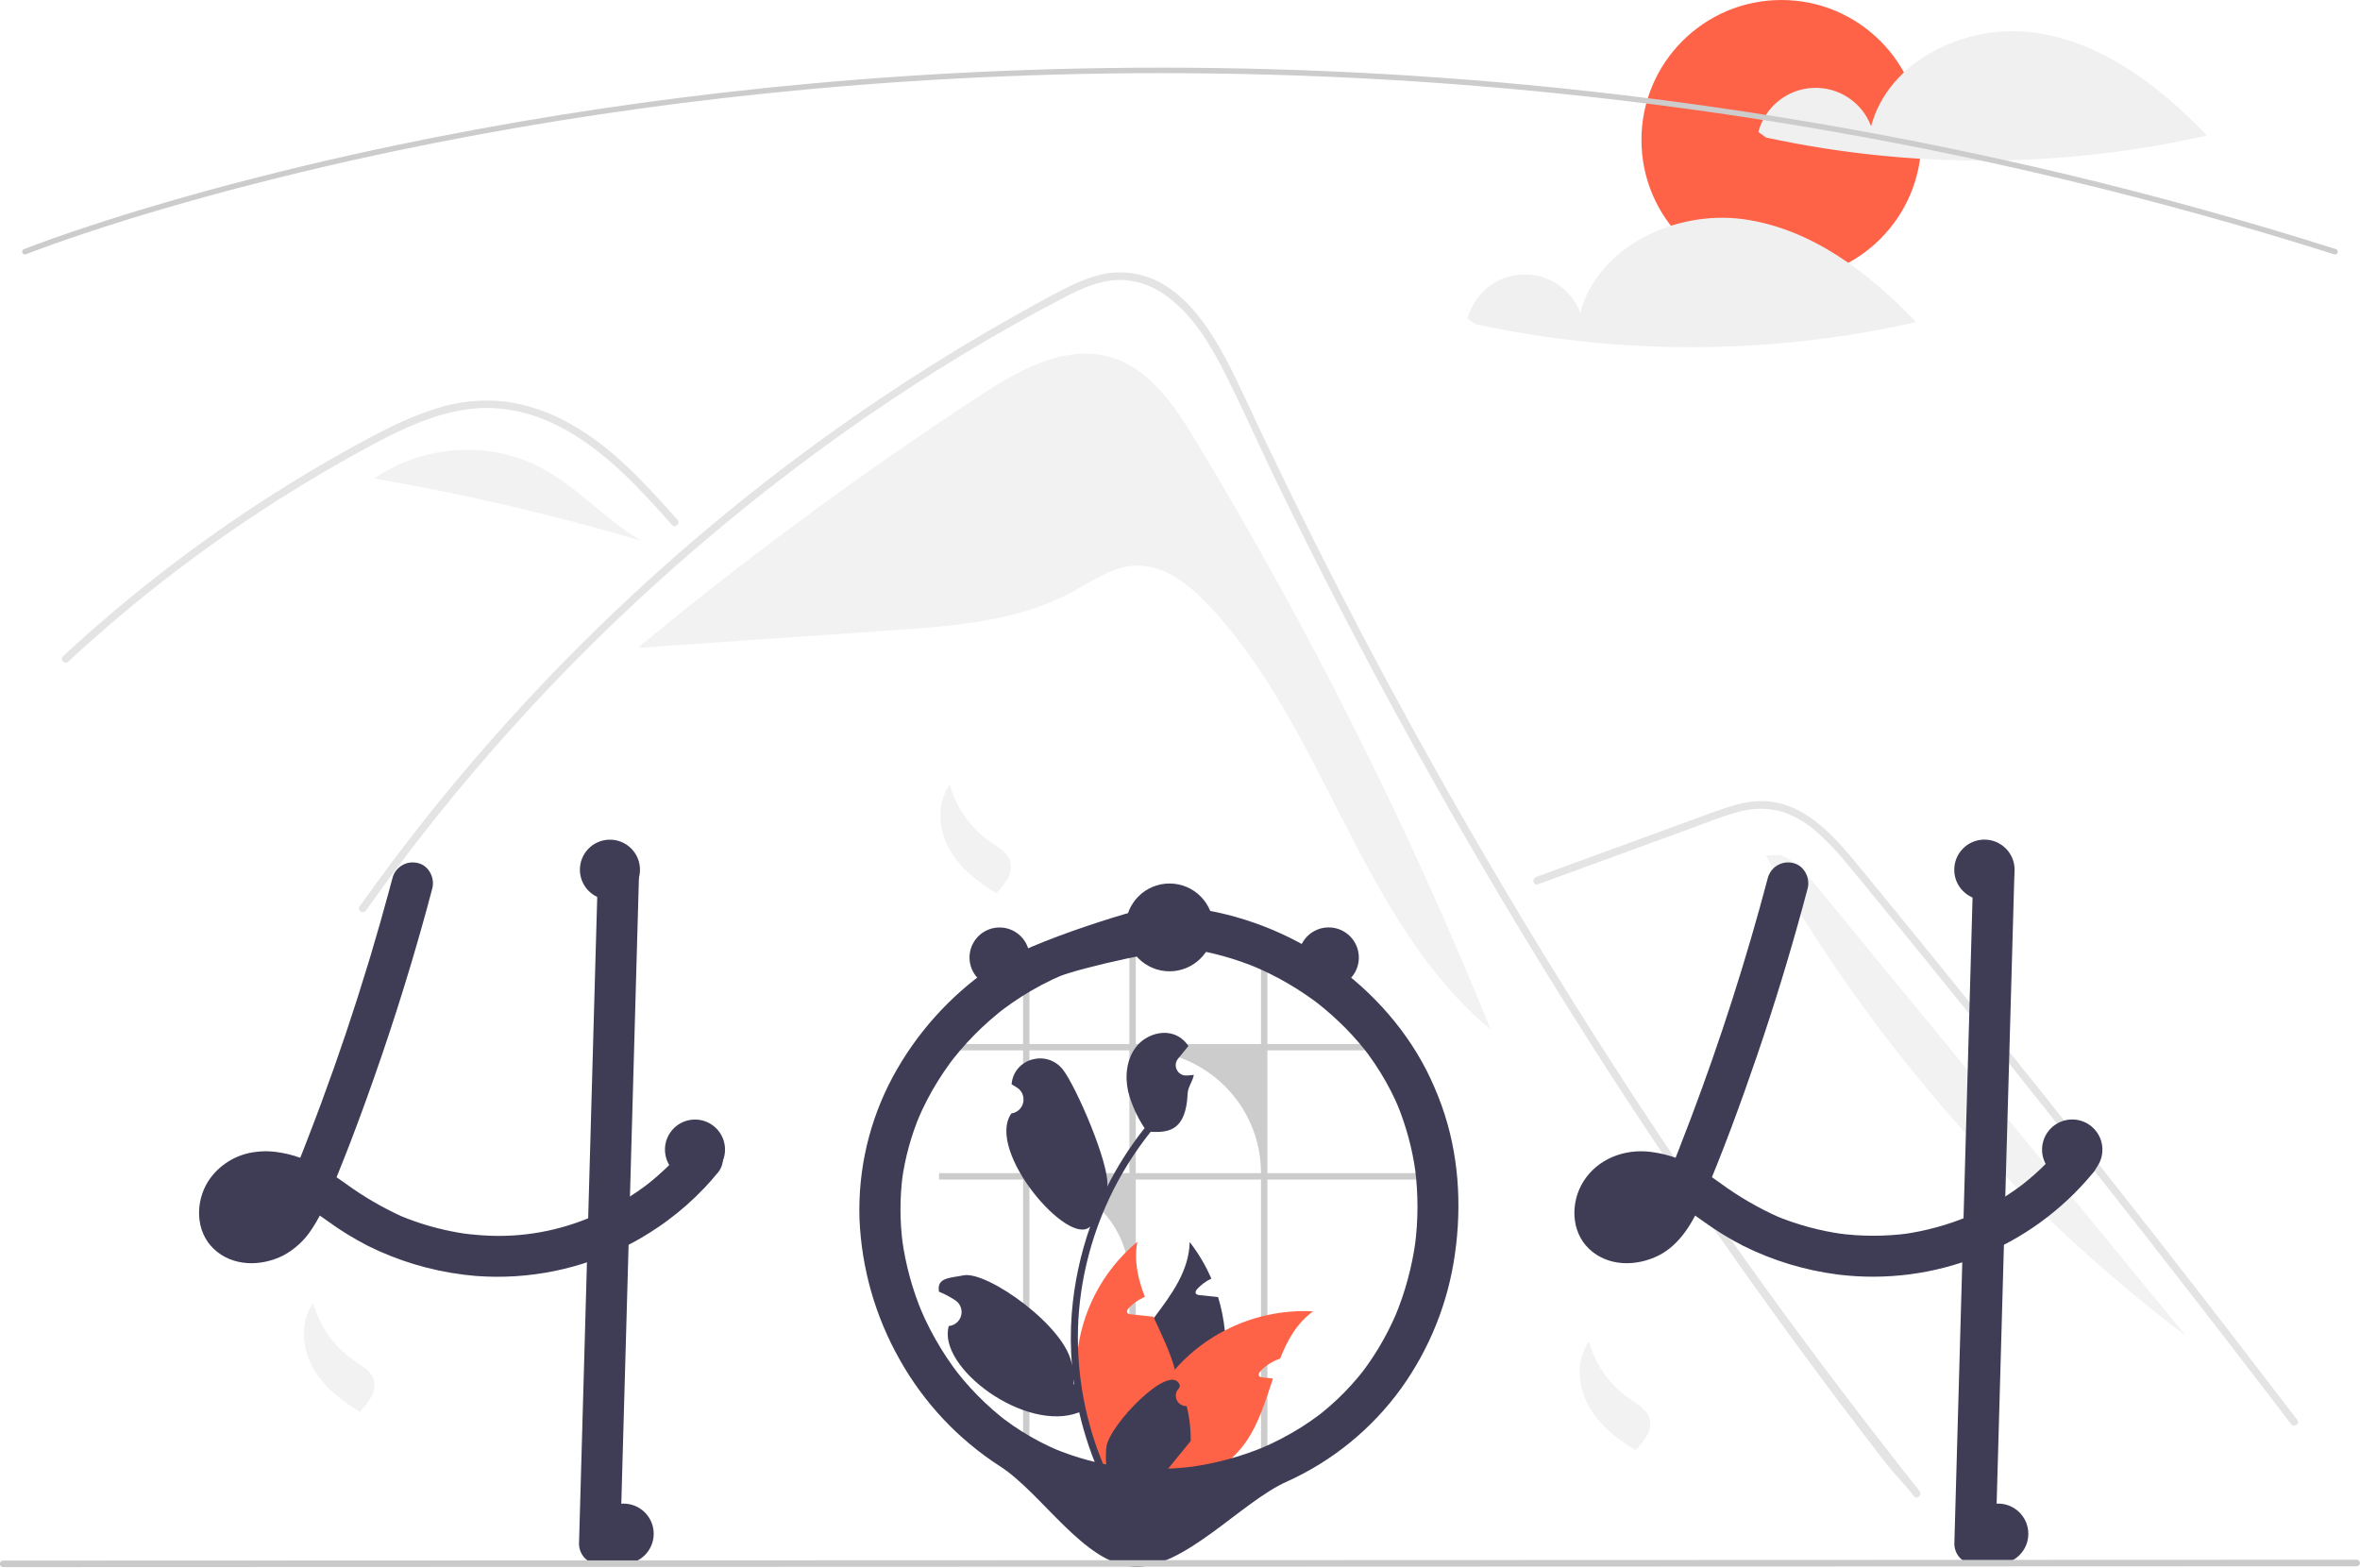
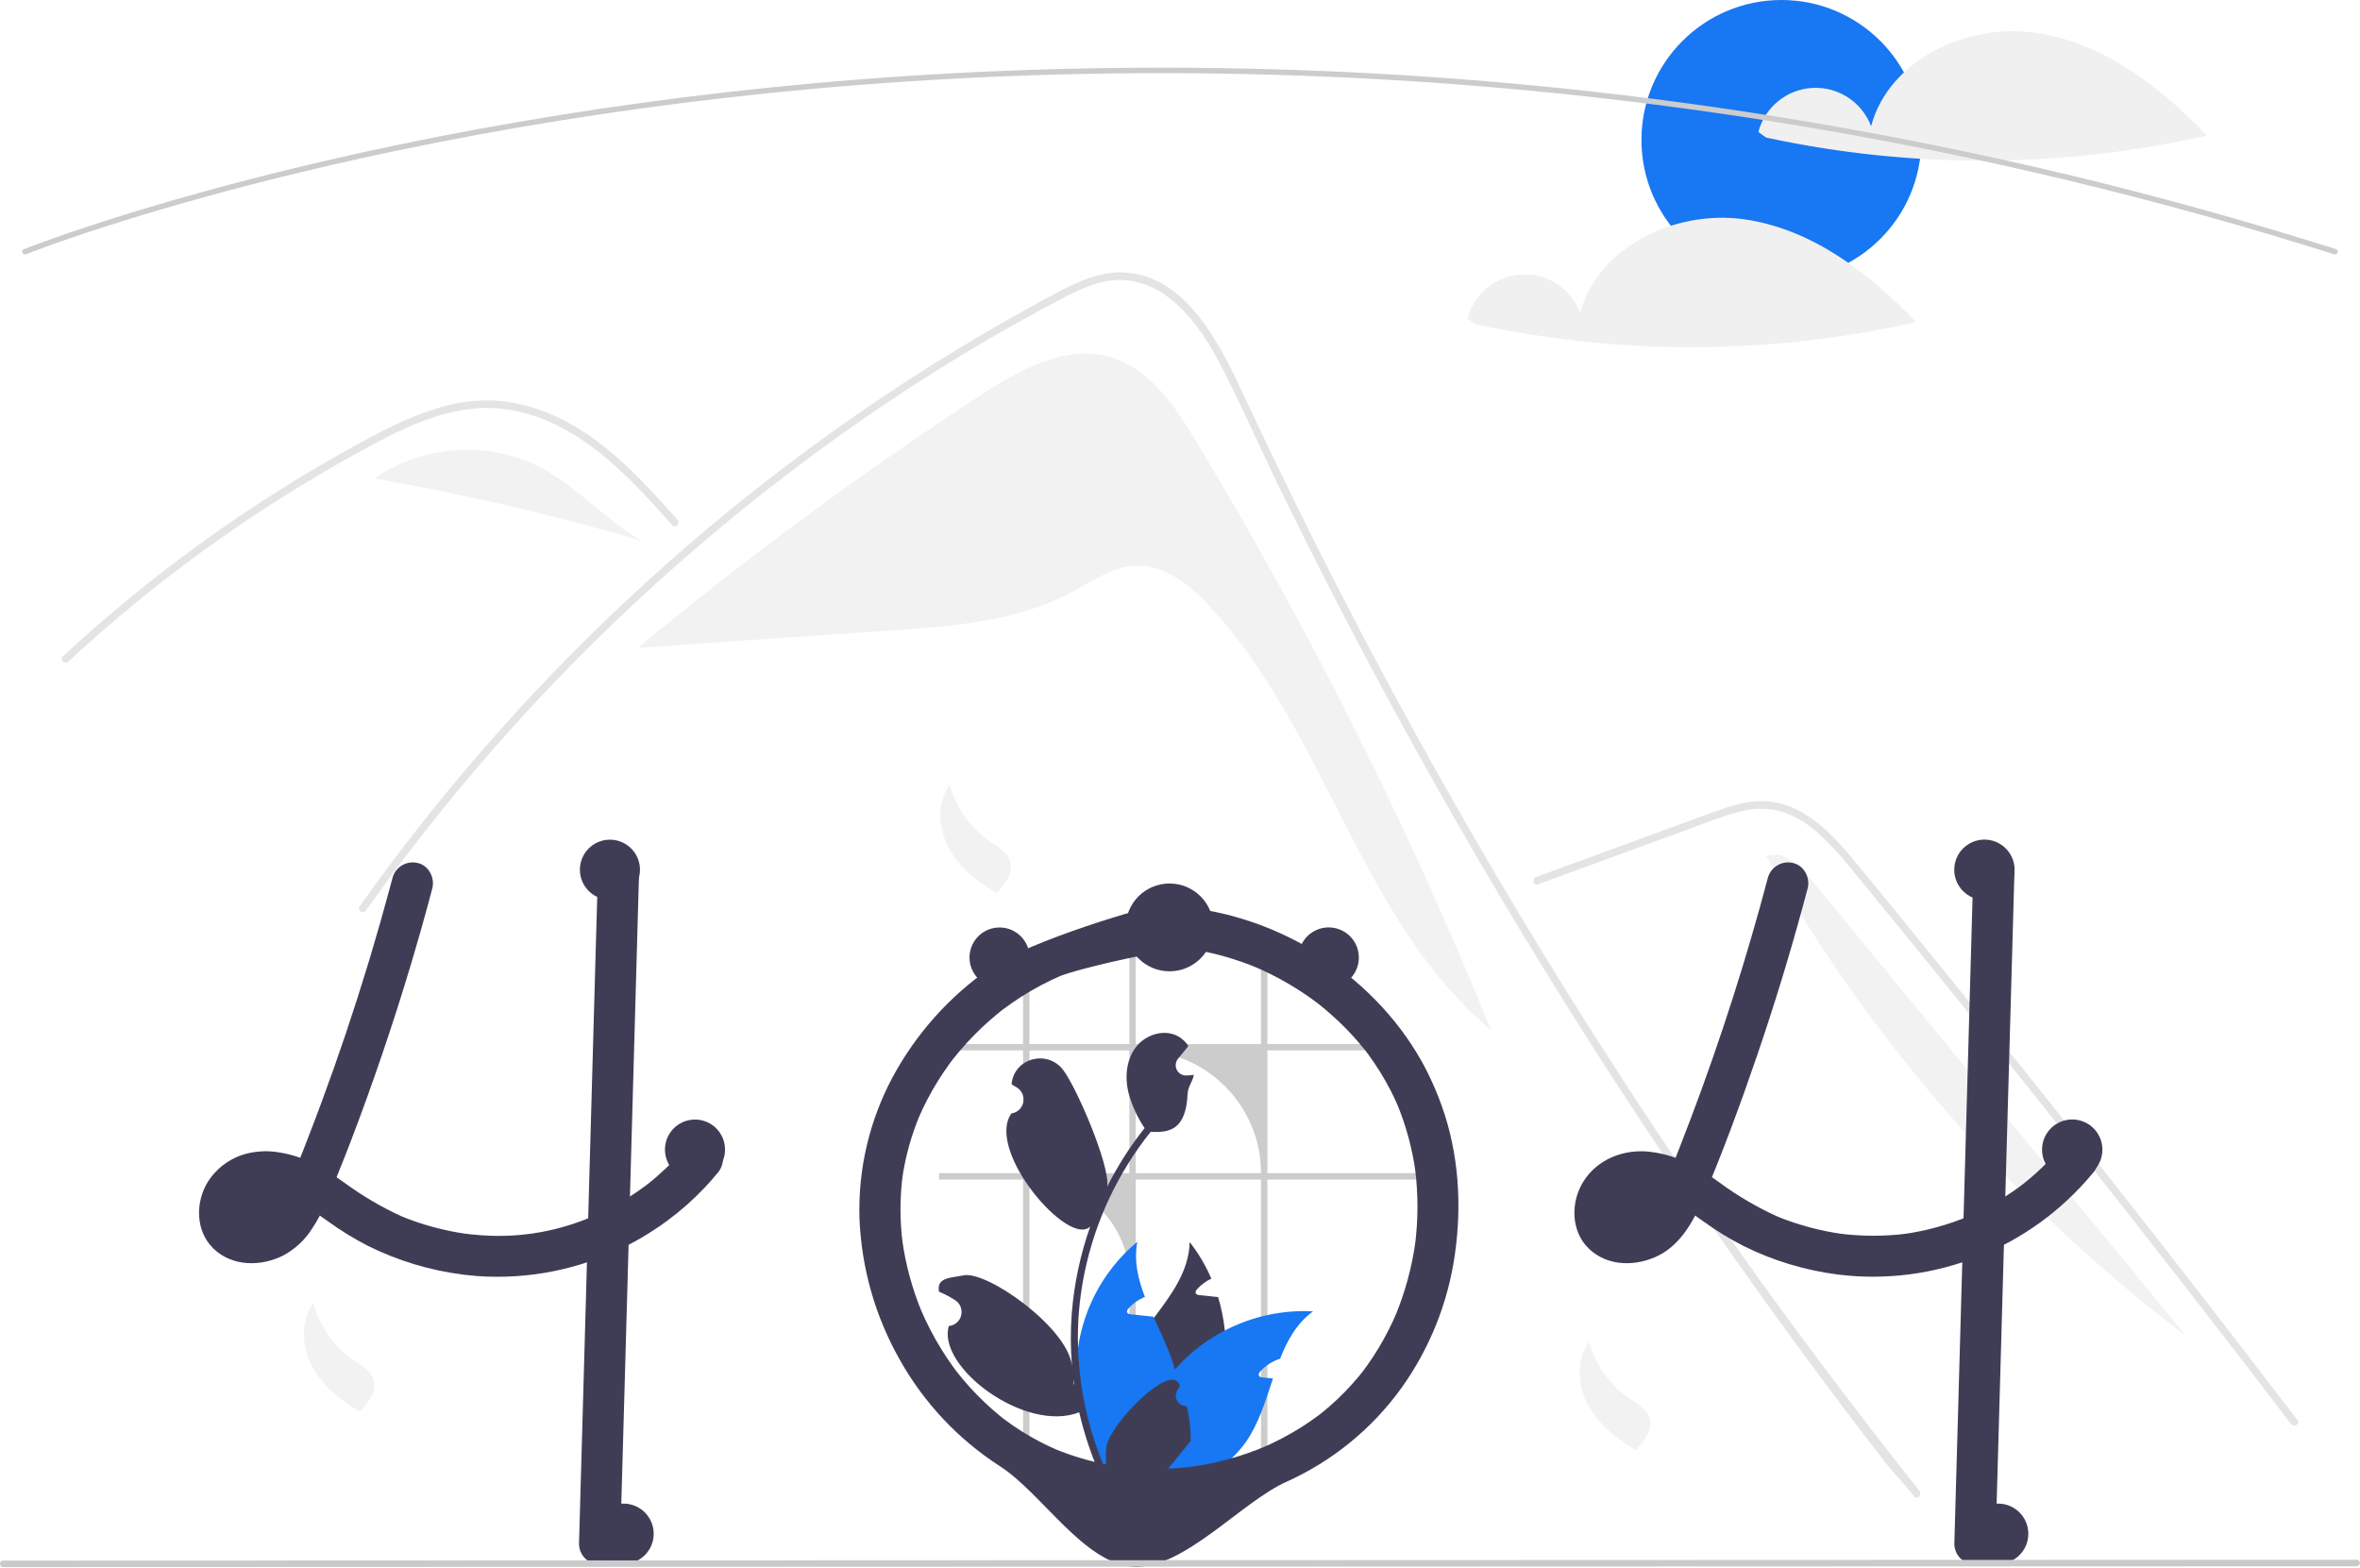
<svg xmlns="http://www.w3.org/2000/svg" data-name="Layer 1" width="860.131" height="571.148" viewBox="0 0 860.131 571.148">
  <path d="M605.67,324.953c-7.669-12.684-16.757-26.228-30.99-30.37-16.482-4.796-33.413,4.732-47.775,14.135a1392.157,1392.157,0,0,0-123.893,91.283l.043.492q46.226-3.188,92.451-6.376c22.265-1.535,45.296-3.283,64.972-13.816,7.467-3.997,14.745-9.336,23.206-9.708,10.512-.462,19.677,6.879,26.88,14.549,42.607,45.371,54.937,114.754,102.738,154.616A1516.995,1516.995,0,0,0,605.67,324.953Z" transform="translate(-169.9343 -164.426)" fill="#f2f2f2" />
  <path d="M867.571,709.781c-4.712-5.95-6.637-7.343-11.285-13.348q-56.764-73.416-106.708-151.792-33.924-53.23-64.483-108.504-14.549-26.278-28.3-52.969-10.67-20.695-20.865-41.638c-1.944-3.988-3.832-7.994-5.711-12.009-4.428-9.442-8.773-18.93-13.439-28.244-5.317-10.616-11.789-21.745-21.553-28.877a29.405,29.405,0,0,0-15.319-5.895c-7.948-.513-15.282,2.769-22.176,6.353-50.439,26.301-97.659,59.276-140.37,96.798A730.778,730.778,0,0,0,303.322,496.247c-1.008,1.439-3.392.064-2.374-1.384q6.009-8.498,12.257-16.813A734.817,734.817,0,0,1,500.805,303.064q18.248-11.826,37.183-22.542c6.362-3.603,12.752-7.16,19.251-10.497,6.371-3.273,13.137-6.215,20.416-6.325,24.77-.385,37.595,27.667,46.405,46.542q4.153,8.911,8.406,17.766,16.075,33.621,33.387,66.628,10.685,20.379,21.837,40.52,34.707,62.718,73.779,122.897c34.506,53.143,68.737,100.089,108.046,149.785C870.596,709.213,868.662,711.175,867.571,709.781Z" transform="translate(-169.9343 -164.426)" fill="#e4e4e4" />
  <path d="M414.916,355.804c-1.439-1.604-2.869-3.209-4.318-4.813-11.422-12.633-23.679-25.118-39.364-32.361a57.11,57.11,0,0,0-23.927-5.546c-8.562.028-16.932,2.273-24.843,5.418-3.74,1.494-7.398,3.19-11.001,4.996-4.116,2.072-8.159,4.281-12.183,6.509q-11.331,6.27-22.368,13.091-21.961,13.572-42.546,29.216-10.671,8.113-20.902,16.758-9.516,8.031-18.646,16.492c-1.302,1.201-3.245-.743-1.944-1.943,1.604-1.494,3.227-2.979,4.85-4.446q6.875-6.215,13.971-12.193,12.939-10.918,26.549-20.993,21.163-15.676,43.783-29.225,11.304-6.765,22.918-12.963c2.338-1.247,4.703-2.466,7.096-3.621a113.116,113.116,0,0,1,16.868-6.866,60.006,60.006,0,0,1,25.476-2.503,66.327,66.327,0,0,1,23.505,8.131c15.401,8.608,27.346,21.919,38.97,34.909C418.033,355.171,416.099,357.124,414.916,355.804Z" transform="translate(-169.9343 -164.426)" fill="#e4e4e4" />
  <path d="M730.477,486.711l36.905-13.498,18.323-6.702c5.968-2.183,11.921-4.667,18.09-6.23a28.539,28.539,0,0,1,16.374.209,37.738,37.738,0,0,1,12.771,7.917,103.64,103.64,0,0,1,10.475,11.186c3.989,4.794,7.92,9.639,11.868,14.467q24.441,29.891,48.563,60.041,24.121,30.15,47.92,60.556,23.857,30.48,47.385,61.216,2.882,3.765,5.76,7.534c1.06,1.388,3.449.02,2.375-1.388Q983.582,650.974,959.549,620.184q-24.092-30.864-48.516-61.466-24.424-30.601-49.179-60.937-6.167-7.558-12.354-15.099c-3.48-4.241-6.92-8.527-10.736-12.474-7.005-7.245-15.758-13.648-26.234-13.822-6.16-.102-12.121,1.852-17.844,3.923-6.17,2.232-12.325,4.506-18.486,6.759l-37.163,13.592-9.291,3.398c-1.649.603-.937,3.262.731,2.652Z" transform="translate(-169.9343 -164.426)" fill="#e4e4e4" />
  <path d="M366.377,334.526c-18.754-9.639-42.771-7.751-60.005,4.291a855.847,855.847,0,0,1,97.371,22.726C390.46,353.759,380.07,341.563,366.377,334.526Z" transform="translate(-169.9343 -164.426)" fill="#f2f2f2" />
  <path d="M306.188,338.784l-3.61,2.935c1.221-1.027,2.491-1.99,3.795-2.901C306.311,338.807,306.249,338.795,306.188,338.784Z" transform="translate(-169.9343 -164.426)" fill="#f2f2f2" />
  <path d="M831.549,486.846c-3.633-4.422-7.56-9.052-12.994-10.848l-5.073.2A575.436,575.436,0,0,0,966.749,651.418Q899.149,569.132,831.549,486.846Z" transform="translate(-169.9343 -164.426)" fill="#f2f2f2" />
  <path d="M516.084,450.367A37.481,37.481,0,0,0,531.015,471.325c2.82,1.92,6.157,3.762,7.122,7.035a8.379,8.379,0,0,1-.874,6.15,24.884,24.884,0,0,1-3.861,5.041l-.137.512c-6.998-4.147-13.656-9.393-17.522-16.551s-4.406-16.539.341-23.145" transform="translate(-169.9343 -164.426)" fill="#f2f2f2" />
  <path d="M749.084,653.367A37.481,37.481,0,0,0,764.015,674.325c2.82,1.92,6.157,3.762,7.122,7.035a8.379,8.379,0,0,1-.874,6.15,24.884,24.884,0,0,1-3.861,5.041l-.137.512c-6.998-4.147-13.656-9.393-17.522-16.551s-4.406-16.539.341-23.145" transform="translate(-169.9343 -164.426)" fill="#f2f2f2" />
  <path d="M284.084,639.367A37.481,37.481,0,0,0,299.015,660.325c2.82,1.92,6.157,3.762,7.122,7.035a8.379,8.379,0,0,1-.874,6.15,24.884,24.884,0,0,1-3.861,5.041l-.137.512c-6.998-4.147-13.656-9.393-17.522-16.551s-4.406-16.539.341-23.145" transform="translate(-169.9343 -164.426)" fill="#f2f2f2" />
-   <circle cx="649.249" cy="51" r="51" fill="#ff6347" />
+   <circle cx="649.249" cy="51" r="51" fill="#1877f2" />
  <path d="M911.219,176.296c-24.717-3.341-52.935,10.019-59.341,34.124a21.597,21.597,0,0,0-41.094,2.109l2.83,2.027a372.275,372.275,0,0,0,160.659-.726C957.079,195.76,935.935,179.637,911.219,176.296Z" transform="translate(-169.9343 -164.426)" fill="#f0f0f0" />
  <path d="M805.219,244.296c-24.717-3.341-52.935,10.019-59.341,34.124a21.597,21.597,0,0,0-41.094,2.109l2.83,2.027a372.275,372.275,0,0,0,160.659-.726C851.079,263.76,829.935,247.637,805.219,244.296Z" transform="translate(-169.9343 -164.426)" fill="#f0f0f0" />
  <path d="M1020.946,257.154a.982.982,0,0,1-.302-.047C756.237,173.489,523.199,184.424,374.264,208.321c-20.269,3.251-40.591,7.006-60.404,11.161-5.058,1.06-10.306,2.195-15.597,3.378-6.319,1.407-12.554,2.856-18.532,4.306q-3.873.917-7.595,1.849c-3.758.928-7.572,1.895-11.66,2.957-4.568,1.178-9.209,2.413-13.797,3.672a.442.442,0,0,1-.051.015l0.0.001c-5.183,1.415-10.338,2.871-15.323,4.325-2.698.779-5.304,1.548-7.799,2.307-.279.077-.526.151-.776.228l-.536.163c-.311.095-.617.188-.924.275l-.02.006 0.0.001-.812.252c-.968.293-1.912.579-2.841.864-24.545,7.566-38.038,12.949-38.171,13.002a1,1,0,1,1-.744-1.856c.134-.053,13.693-5.463,38.328-13.058.932-.286,1.879-.572,2.85-.866l.754-.234c.026-.01.052-.018.078-.025.305-.087.61-.18.919-.273l.537-.163c.268-.081.531-.161.801-.235,2.479-.754,5.093-1.524,7.798-2.307,4.987-1.455,10.147-2.911,15.334-4.328.016-.006.033-.01.049-.015v-.001c4.604-1.263,9.263-2.503,13.845-3.685,4.094-1.063,7.915-2.032,11.68-2.962q3.738-.93,7.609-1.853c5.985-1.451,12.233-2.902,18.563-4.312,5.299-1.184,10.556-2.322,15.622-3.383,19.843-4.162,40.198-7.923,60.497-11.179C523.096,182.415,756.467,171.463,1021.246,255.201a1.0 1,0,0,1-.301,1.953Z" transform="translate(-169.9343 -164.426)" fill="#ccc" />
  <path d="M432.923,584.266a6.729,6.729,0,0,0-1.7-2.67,6.43,6.43,0,0,0-.92-.71c-2.61-1.74-6.51-2.13-8.99,0a5.81,5.81,0,0,0-.69.71q-1.11,1.365-2.28,2.67c-1.28,1.46-2.59,2.87-3.96,4.24-.39.38-.78.77-1.18,1.15-.23.23-.46.45-.69.67-.88.84-1.78,1.65-2.69,2.45-.48.43-.96.85-1.45,1.26-.73.61-1.46,1.22-2.2,1.81-.07.05-.14.1-.21.16-.02.01-.03.03-.05.04-.01,0-.02,0-.03.02a.179.179,0,0,0-.07.05c-.22.15-.37.25-.48.34.04-.02.08-.05.12-.07-.18.14-.37.28-.55.42-1.75,1.29-3.54,2.53-5.37,3.69a99.21,99.21,0,0,1-14.22,7.55c-.33.13-.67.27-1.01.4a85.97,85.97,0,0,1-40.85,6.02q-2.13-.165-4.26-.45c-1.64-.24-3.27-.53-4.89-.86a97.932,97.932,0,0,1-18.02-5.44,118.652,118.652,0,0,1-20.66-12.12c-1-.71-2.01-1.42-3.02-2.11,1.15-2.82,2.28-5.64,3.38-8.48.55-1.37,1.08-2.74,1.6-4.12,4.09-10.63,7.93-21.36,11.61-32.13q5.58-16.365,10.53-32.92.51-1.68.99-3.36,2.595-8.745,4.98-17.53c.15-.57.31-1.13.45-1.7q.69-2.52,1.35-5.04c1-3.79-1.26-8.32-5.24-9.23a7.634,7.634,0,0,0-9.22,5.24c-.43,1.62-.86,3.23-1.3,4.85q-3.165,11.745-6.66,23.41-.51,1.68-1.02,3.36-7.71,25.41-16.93,50.31-1.11,3.015-2.25,6.01c-.37.98-.74,1.96-1.12,2.94-.73,1.93-1.48,3.86-2.23,5.79-.43,1.13-.87,2.26-1.31,3.38-.29.71-.57,1.42-.85,2.12a41.809,41.809,0,0,0-8.81-2.12l-.48-.06a27.397,27.397,0,0,0-7.01.06,23.914,23.914,0,0,0-17.24,10.66c-4.77,7.51-4.71,18.25,1.98,24.63,6.89,6.57,17.32,6.52,25.43,2.41a28.351,28.351,0,0,0,10.52-9.86,50.569,50.569,0,0,0,2.74-4.65c.21.14.42.28.63.43.8.56,1.6,1.13,2.39,1.69a111.738,111.738,0,0,0,14.51,8.91,108.359,108.359,0,0,0,34.62,10.47c.27.03.53.07.8.1,1.33.17,2.67.3,4.01.41a103.782,103.782,0,0,0,55.58-11.36q2.175-1.125,4.31-2.36,3.315-1.92,6.48-4.08c1.15-.78,2.27-1.57,3.38-2.4a101.042,101.042,0,0,0,13.51-11.95q2.355-2.475,4.51-5.11a8.061,8.061,0,0,0,2.2-5.3A7.564,7.564,0,0,0,432.923,584.266Zm-165.59,23.82c.21-.15.42-.31.62-.47C267.893,607.766,267.603,607.936,267.333,608.086Zm3.21-3.23c-.23.26-.44.52-.67.78a23.366,23.366,0,0,1-2.25,2.2c-.11.1-.23.2-.35.29a.01.01,0,0,0-.01.01,3.804,3.804,0,0,0-.42.22q-.645.39-1.32.72a17.005,17.005,0,0,1-2.71.75,16.799,16.799,0,0,1-2.13.02h-.02a14.823,14.823,0,0,1-1.45-.4c-.24-.12-.47-.26-.7-.4-.09-.08-.17-.16-.22-.21a2.44,2.44,0,0,1-.27-.29.01.01,0,0,0-.01-.01c-.11-.2-.23-.4-.34-.6a.031.031,0,0,1-.01-.02c-.08-.25-.15-.51-.21-.77a12.511,12.511,0,0,1,.01-1.37,13.467,13.467,0,0,1,.54-1.88,11.068,11.068,0,0,1,.69-1.26c.02-.04.12-.2.23-.38.01-.01.01-.01.01-.02.15-.17.3-.35.46-.51.27-.3.56-.56.85-.83a18.022,18.022,0,0,1,1.75-1.01,19.481,19.481,0,0,1,2.93-.79,24.989,24.989,0,0,1,4.41.04,30.301,30.301,0,0,1,4.1,1.01,36.945,36.945,0,0,1-2.77,4.54C270.623,604.746,270.583,604.806,270.543,604.856Zm-11.12-3.29a2.18,2.18,0,0,1-.31.39A1.409,1.409,0,0,1,259.423,601.566Z" transform="translate(-169.9343 -164.426)" fill="#3f3d56" />
  <path d="M402.863,482.136q-.135,4.71-.27,9.42-.285,10.455-.59,20.92-.315,11.775-.66,23.54-.165,6.075-.34,12.15-.465,16.365-.92,32.72c-.03,1.13-.07,2.25-.1,3.38q-.225,8.115-.45,16.23-.255,8.805-.5,17.61-.18,6.6-.37,13.21-1.35,47.895-2.7,95.79a7.648,7.648,0,0,1-7.5,7.5,7.561,7.561,0,0,1-7.5-7.5q.75-26.94,1.52-53.88.675-24.36,1.37-48.72.225-8.025.45-16.06.345-12.09.68-24.18c.03-1.13.07-2.25.1-3.38.02-.99.05-1.97.08-2.96q.66-23.475,1.32-46.96.27-9.24.52-18.49.3-10.545.6-21.08c.09-3.09.17-6.17.26-9.26a7.648,7.648,0,0,1,7.5-7.5A7.561,7.561,0,0,1,402.863,482.136Z" transform="translate(-169.9343 -164.426)" fill="#3f3d56" />
  <path d="M814.291,484.217a893.238,893.238,0,0,1-28.161,87.941c-3.007,7.946-6.083,15.877-9.371,23.712l.756-1.792a54.583,54.583,0,0,1-5.59,10.612q-.229.321-.467.636,1.166-1.49.443-.589c-.254.301-.505.602-.768.895a23.664,23.664,0,0,1-2.249,2.203q-.301.258-.612.504l.938-.729c-.109.257-.873.597-1.111.743a18.254,18.254,0,0,1-2.405,1.219l1.792-.756a19.086,19.086,0,0,1-4.231,1.161l1.994-.268a17.021,17.021,0,0,1-4.298.046l1.994.268a14.002,14.002,0,0,1-3.405-.917l1.792.756a12.012,12.012,0,0,1-1.679-.896c-.271-.177-1.105-.809-.015.025,1.133.866.146.074-.088-.156-.194-.192-.37-.4-.56-.595-.882-.905.996,1.557.397.499a18.182,18.182,0,0,1-.878-1.637l.756,1.792a11.925,11.925,0,0,1-.728-2.651l.268,1.994a13.651,13.651,0,0,1-.003-3.405l-.268,1.994a15.964,15.964,0,0,1,.995-3.68l-.756,1.792a16.729,16.729,0,0,1,1.178-2.298,6.729,6.729,0,0,1,.729-1.071c.049.016-1.269,1.513-.569.757.183-.198.354-.406.539-.602.296-.314.614-.601.926-.898,1.045-.994-1.462.966-.257.179a19.049,19.049,0,0,1,2.749-1.499l-1.792.756a20.311,20.311,0,0,1,4.995-1.34l-1.994.268a25.628,25.628,0,0,1,6.461.076l-1.994-.268a33.211,33.211,0,0,1,7.892,2.22l-1.792-.756c5.39,2.314,10.163,5.749,14.928,9.118a111.95,111.95,0,0,0,14.506,8.906,108.388,108.388,0,0,0,34.622,10.474,103.933,103.933,0,0,0,92.586-36.752,8.078,8.078,0,0,0,2.197-5.303,7.632,7.632,0,0,0-2.197-5.303c-2.752-2.526-7.949-3.239-10.607,0a95.636,95.636,0,0,1-8.107,8.727q-2.017,1.914-4.142,3.71-1.214,1.026-2.461,2.011c-.393.311-1.619,1.138.263-.197-.431.306-.845.64-1.271.955a99.269,99.269,0,0,1-20.332,11.565l1.792-.756a96.836,96.836,0,0,1-24.171,6.622l1.994-.268a97.643,97.643,0,0,1-25.754-.038l1.994.268a99.8,99.8,0,0,1-24.857-6.77l1.792.756a116.025,116.025,0,0,1-21.736-12.591,86.877,86.877,0,0,0-11.113-6.994,42.824,42.824,0,0,0-14.438-4.389c-9.439-1.111-19.057,2.566-24.246,10.72-4.776,7.505-4.714,18.244,1.974,24.625,6.888,6.572,17.318,6.517,25.436,2.406,7.817-3.959,12.513-12.185,15.815-19.942,7.431-17.455,14.01-35.314,20.14-53.263q9.097-26.637,16.499-53.813.917-3.366,1.807-6.739c1.001-3.789-1.261-8.32-5.238-9.226a7.633,7.633,0,0,0-9.226,5.238Z" transform="translate(-169.9343 -164.426)" fill="#3f3d56" />
  <path d="M889.124,482.136l-2.7,95.793-2.685,95.294-1.518,53.884a7.565,7.565,0,0,0,7.5,7.5,7.649,7.649,0,0,0,7.5-7.5l2.7-95.793,2.685-95.294,1.518-53.884a7.565,7.565,0,0,0-7.5-7.5,7.649,7.649,0,0,0-7.5,7.5Z" transform="translate(-169.9343 -164.426)" fill="#3f3d56" />
  <path d="M629.526,700.361h2.329V594.319h54.329v-2.323H631.855V547.252H673.81q-.923-1.173-1.899-2.317H631.855V515.382c-.77-.328-1.547-.645-2.329-.944V544.935h-45.652V507.07c-.782.036-1.553.09-2.329.155v37.71h-36.42V516.684c-.782.346-1.553.711-2.317,1.093V544.935h-30.616v2.317h30.616v44.744h-30.616v2.323h30.616V700.361h2.317V594.319a36.413,36.413,0,0,1,36.42,36.42v69.622h2.329V594.319h45.652Zm-84.401-108.365V547.252h36.42v44.744Zm38.749,0V547.252h.914a44.741,44.741,0,0,1,44.738,44.744Z" transform="translate(-169.9343 -164.426)" opacity="0.2" />
  <path d="M615.303,668.566a63.059,63.059,0,0,1-20.05,33.7c-.74.64-1.48,1.26-2.25,1.87q-2.805.255-5.57.52c-1.53.14-3.04.29-4.54.43l-.27.03-.19-1.64-.76-6.64a37.623,37.623,0,0,1-3.3-32.44c2.64-7.12,7.42-13.41,12.12-19.65,6.49-8.62,12.8-17.14,13.03-27.65a60.544,60.544,0,0,1,7.9,13.33,16.432,16.432,0,0,0-5.12,3.77c-.41.45-.82,1.08-.54,1.62.24.46.84.57,1.36.63,1.25.13,2.51.26,3.76.39,1,.11,2,.21,3,.32a63.99,63.99,0,0,1,2.45,12.18A61.189,61.189,0,0,1,615.303,668.566Z" transform="translate(-169.9343 -164.426)" fill="#3f3d56" />
-   <path d="M648.503,642.356c-5.9,4.29-9.35,10.46-12.03,17.26a16.628,16.628,0,0,0-7.17,4.58c-.41.45-.82,1.08-.54,1.62.24.46.84.57,1.36.63,1.25.13,2.51.26,3.76.39-2.68,8.04-5.14,16.36-9.88,23.15a36.989,36.989,0,0,1-12.03,10.91,38.492,38.492,0,0,1-4.02,1.99q-7.62.585-14.95,1.25-2.805.255-5.57.52c-1.53.14-3.04.29-4.54.43q-.015-.825,0-1.65a63.304,63.304,0,0,1,15.25-39.86c.45-.52.91-1.03,1.38-1.54a61.792,61.792,0,0,1,16.81-12.7A62.654,62.654,0,0,1,648.503,642.356Z" transform="translate(-169.9343 -164.426)" fill="#ff6347" />
-   <path d="M589.163,699.526l-1.15,3.4-.58,1.73c-1.53.14-3.04.29-4.54.43l-.27.03c-1.66.17-3.31.34-4.96.51-.43-.5-.86-1.01-1.28-1.53a62.03,62.03,0,0,1,8.07-87.11c-1.32,6.91.22,13.53,2.75,20.1-.27.11-.53.22-.78.34a16.432,16.432,0,0,0-5.12,3.77c-.41.45-.82,1.08-.54,1.62.24.46.84.57,1.36.63,1.25.13,2.51.26,3.76.39,1,.11,2,.21,3,.32q.705.075,1.41.15c.07.15.13.29.2.44,2.85,6.18,5.92,12.39,7.65,18.83a43.666,43.666,0,0,1,1.02,4.91A37.604,37.604,0,0,1,589.163,699.526Z" transform="translate(-169.9343 -164.426)" fill="#ff6347" />
+   <path d="M648.503,642.356c-5.9,4.29-9.35,10.46-12.03,17.26a16.628,16.628,0,0,0-7.17,4.58c-.41.45-.82,1.08-.54,1.62.24.46.84.57,1.36.63,1.25.13,2.51.26,3.76.39-2.68,8.04-5.14,16.36-9.88,23.15a36.989,36.989,0,0,1-12.03,10.91,38.492,38.492,0,0,1-4.02,1.99q-7.62.585-14.95,1.25-2.805.255-5.57.52c-1.53.14-3.04.29-4.54.43q-.015-.825,0-1.65a63.304,63.304,0,0,1,15.25-39.86c.45-.52.91-1.03,1.38-1.54a61.792,61.792,0,0,1,16.81-12.7A62.654,62.654,0,0,1,648.503,642.356Z" transform="translate(-169.9343 -164.426)" fill="#1877f2" />
+   <path d="M589.163,699.526l-1.15,3.4-.58,1.73c-1.53.14-3.04.29-4.54.43l-.27.03c-1.66.17-3.31.34-4.96.51-.43-.5-.86-1.01-1.28-1.53a62.03,62.03,0,0,1,8.07-87.11c-1.32,6.91.22,13.53,2.75,20.1-.27.11-.53.22-.78.34a16.432,16.432,0,0,0-5.12,3.77c-.41.45-.82,1.08-.54,1.62.24.46.84.57,1.36.63,1.25.13,2.51.26,3.76.39,1,.11,2,.21,3,.32q.705.075,1.41.15c.07.15.13.29.2.44,2.85,6.18,5.92,12.39,7.65,18.83a43.666,43.666,0,0,1,1.02,4.91A37.604,37.604,0,0,1,589.163,699.526Z" transform="translate(-169.9343 -164.426)" fill="#1877f2" />
  <path d="M689.821,554.487c-8.609-16.792-21.946-30.921-37.632-41.304a114.237,114.237,0,0,0-52.563-18.38q-3.69-.335-7.399-.393c-2.921-.044-46.866,12.632-61.587,22.982a114.295,114.295,0,0,0-35.333,39.527,102.5,102.5,0,0,0-12.126,51.633,113.564,113.564,0,0,0,14.703,51.476,110.475,110.475,0,0,0,36.444,38.746C549.667,708.561,565.074,734.51,583.183,735.426c18.246.923,39.054-23.555,55.695-30.987a104.425,104.425,0,0,0,41.726-34.005,110.25,110.25,0,0,0,19.599-48.948c2.574-18.083,1.374-36.733-4.801-54.016a111.86,111.86,0,0,0-5.58-12.983c-1.78-3.505-6.996-4.796-10.261-2.691a7.68,7.68,0,0,0-2.691,10.261q1.568,3.088,2.915,6.278l-.756-1.792a101.151,101.151,0,0,1,6.876,25.538l-.268-1.994a109.229,109.229,0,0,1-.066,28.683l.268-1.994a109.734,109.734,0,0,1-7.555,27.674l.756-1.792a104.212,104.212,0,0,1-6.672,13.098q-1.923,3.186-4.081,6.222c-.632.888-1.283,1.761-1.939,2.631-.856,1.136,1.167-1.483.282-.369-.151.19-.3.38-.452.569q-.681.852-1.382,1.688a93.613,93.613,0,0,1-10.176,10.384q-1.366,1.192-2.778,2.331c-.469.378-.932.773-1.421,1.125.019-.013,1.58-1.199.656-.511-.29.216-.579.436-.87.652q-2.91,2.156-5.974,4.092a103.485,103.485,0,0,1-14.756,7.713l1.792-.756a109.215,109.215,0,0,1-27.597,7.552l1.994-.268a108.154,108.154,0,0,1-28.589.051l1.994.268a99.835,99.835,0,0,1-25.095-6.784l1.792.756a93.643,93.643,0,0,1-13.416-6.991q-3.174-2-6.184-4.247c-.286-.214-.57-.43-.855-.645-.915-.691.658.51.67.518a19.169,19.169,0,0,1-1.535-1.225q-1.454-1.184-2.861-2.422a101.989,101.989,0,0,1-10.493-10.709q-1.213-1.434-2.374-2.911c-.335-.426-.947-1.29.404.529-.178-.239-.362-.474-.542-.712q-.647-.858-1.276-1.728-2.203-3.048-4.188-6.246a109.29,109.29,0,0,1-7.805-15.108l.756,1.792a106.588,106.588,0,0,1-7.34-26.837l.268,1.994a97.866,97.866,0,0,1-.048-25.636l-.268,1.994A94.673,94.673,0,0,1,505.276,570.55l-.756,1.792a101.557,101.557,0,0,1,7.195-13.856q2.066-3.323,4.378-6.485.525-.718,1.062-1.428c.324-.428,1.215-1.493-.305.388.149-.184.293-.374.439-.56q1.269-1.608,2.6-3.165A107.402,107.402,0,0,1,530.772,536.215q1.474-1.292,2.995-2.529.691-.562,1.391-1.113c.187-.147.376-.291.562-.439-1.997,1.59-.555.433-.102.093q3.134-2.348,6.435-4.461a103.644,103.644,0,0,1,15.387-8.108l-1.792.756c7.76-3.258,42.141-10.949,48.394-10.11l-1.994-.268A106.225,106.225,0,0,1,628.768,517.419l-1.792-.756a110.313,110.313,0,0,1,12.6,6.329q3.043,1.784,5.967,3.763,1.384.937,2.738,1.915.677.489,1.346.989c.248.185.494.373.741.558,1.039.779-1.431-1.128-.342-.267a110.843,110.843,0,0,1,10.368,9.253q2.401,2.445,4.637,5.045,1.147,1.334,2.246,2.708c.364.455,1.605,2.101.084.085.372.493.747.982,1.114,1.479a97.977,97.977,0,0,1,8.392,13.538c1.793,3.498,6.987,4.802,10.261,2.691A7.677,7.677,0,0,0,689.821,554.487Z" transform="translate(-169.9343 -164.426)" fill="#3f3d56" />
  <path d="M602.431,676.882a3.78,3.78,0,0,1-2.739-6.551c.095-.379.164-.651.259-1.03q-.051-.124-.103-.247c-3.48-8.298-25.685,14.833-26.645,22.632a30.029,30.029,0,0,0,.527,10.328A120.392,120.392,0,0,1,562.778,652.01a116.202,116.202,0,0,1,.721-12.963q.597-5.293,1.657-10.511a121.787,121.787,0,0,1,24.151-51.616c6.874.384,12.898-.663,13.48-13.985.103-2.37,1.861-4.422,2.248-6.756-.656.086-1.323.14-1.979.183-.204.011-.42.021-.624.032l-.077.003a3.745,3.745,0,0,1-3.076-6.101q.425-.523.851-1.046c.43-.538.871-1.065,1.302-1.603a1.865,1.865,0,0,0,.14-.161c.495-.613.99-1.216,1.485-1.829a10.829,10.829,0,0,0-3.55-3.432c-4.959-2.905-11.801-.893-15.384,3.593-3.593,4.486-4.271,10.779-3.023,16.384a43.398,43.398,0,0,0,6.003,13.383c-.269.344-.549.678-.818,1.022a122.574,122.574,0,0,0-12.794,20.268c1.016-7.939-11.412-36.608-16.218-42.681-5.773-7.294-17.611-4.111-18.628,5.136q-.015.134-.029.268,1.071.604,2.096,1.282a5.127,5.127,0,0,1-2.067,9.33l-.105.016c-9.556,13.644,21.077,49.155,28.745,41.181a125.11,125.11,0,0,0-6.734,31.693,118.664,118.664,0,0,0,.086,19.16l-.032-.226C558.902,648.154,529.674,627.514,521.139,629.233c-4.917.99-9.76.765-9.013,5.725q.018.119.036.237a34.442,34.442,0,0,1,3.862,1.861q1.071.604,2.096,1.282a5.127,5.127,0,0,1-2.067,9.33l-.105.016c-.075.011-.14.022-.215.032-4.35,14.966,27.907,39.12,47.518,31.435h.011a125.075,125.075,0,0,0,8.402,24.528H601.679c.108-.334.204-.678.301-1.011a34.102,34.102,0,0,1-8.305-.495c2.227-2.733,4.454-5.487,6.681-8.219a1.861,1.861,0,0,0,.14-.161c1.13-1.398,2.27-2.786,3.399-4.185l.001-.002a49.952,49.952,0,0,0-1.464-12.725Zm-34.371-67.613.016-.021-.016.043Zm-6.648,59.932-.258-.581c.011-.42.011-.839,0-1.269,0-.118-.021-.237-.021-.355.097.742.183,1.485.29,2.227Z" transform="translate(-169.9343 -164.426)" fill="#3f3d56" />
  <circle cx="95.249" cy="439" r="11" fill="#3f3d56" />
  <circle cx="227.249" cy="559" r="11" fill="#3f3d56" />
  <circle cx="728.249" cy="559" r="11" fill="#3f3d56" />
  <circle cx="755.249" cy="419" r="11" fill="#3f3d56" />
  <circle cx="723.249" cy="317" r="11" fill="#3f3d56" />
  <path d="M434.183,583.426a10.949,10.949,0,1,1-.21-2.16A10.992,10.992,0,0,1,434.183,583.426Z" transform="translate(-169.9343 -164.426)" fill="#3f3d56" />
  <circle cx="484.249" cy="349" r="11" fill="#3f3d56" />
  <path d="M545.183,513.426a10.949,10.949,0,1,1-.21-2.16A10.992,10.992,0,0,1,545.183,513.426Z" transform="translate(-169.9343 -164.426)" fill="#3f3d56" />
  <path d="M403.183,481.426a10.949,10.949,0,1,1-.21-2.16A10.992,10.992,0,0,1,403.183,481.426Z" transform="translate(-169.9343 -164.426)" fill="#3f3d56" />
  <circle cx="599.249" cy="443" r="11" fill="#3f3d56" />
  <circle cx="426.249" cy="338" r="16" fill="#3f3d56" />
  <path d="M1028.875,735.267l-857.75.307a1.191,1.191,0,1,1,0-2.381l857.75-.307a1.191,1.191,0,0,1,0,2.381Z" transform="translate(-169.9343 -164.426)" fill="#cacaca" />
</svg>
